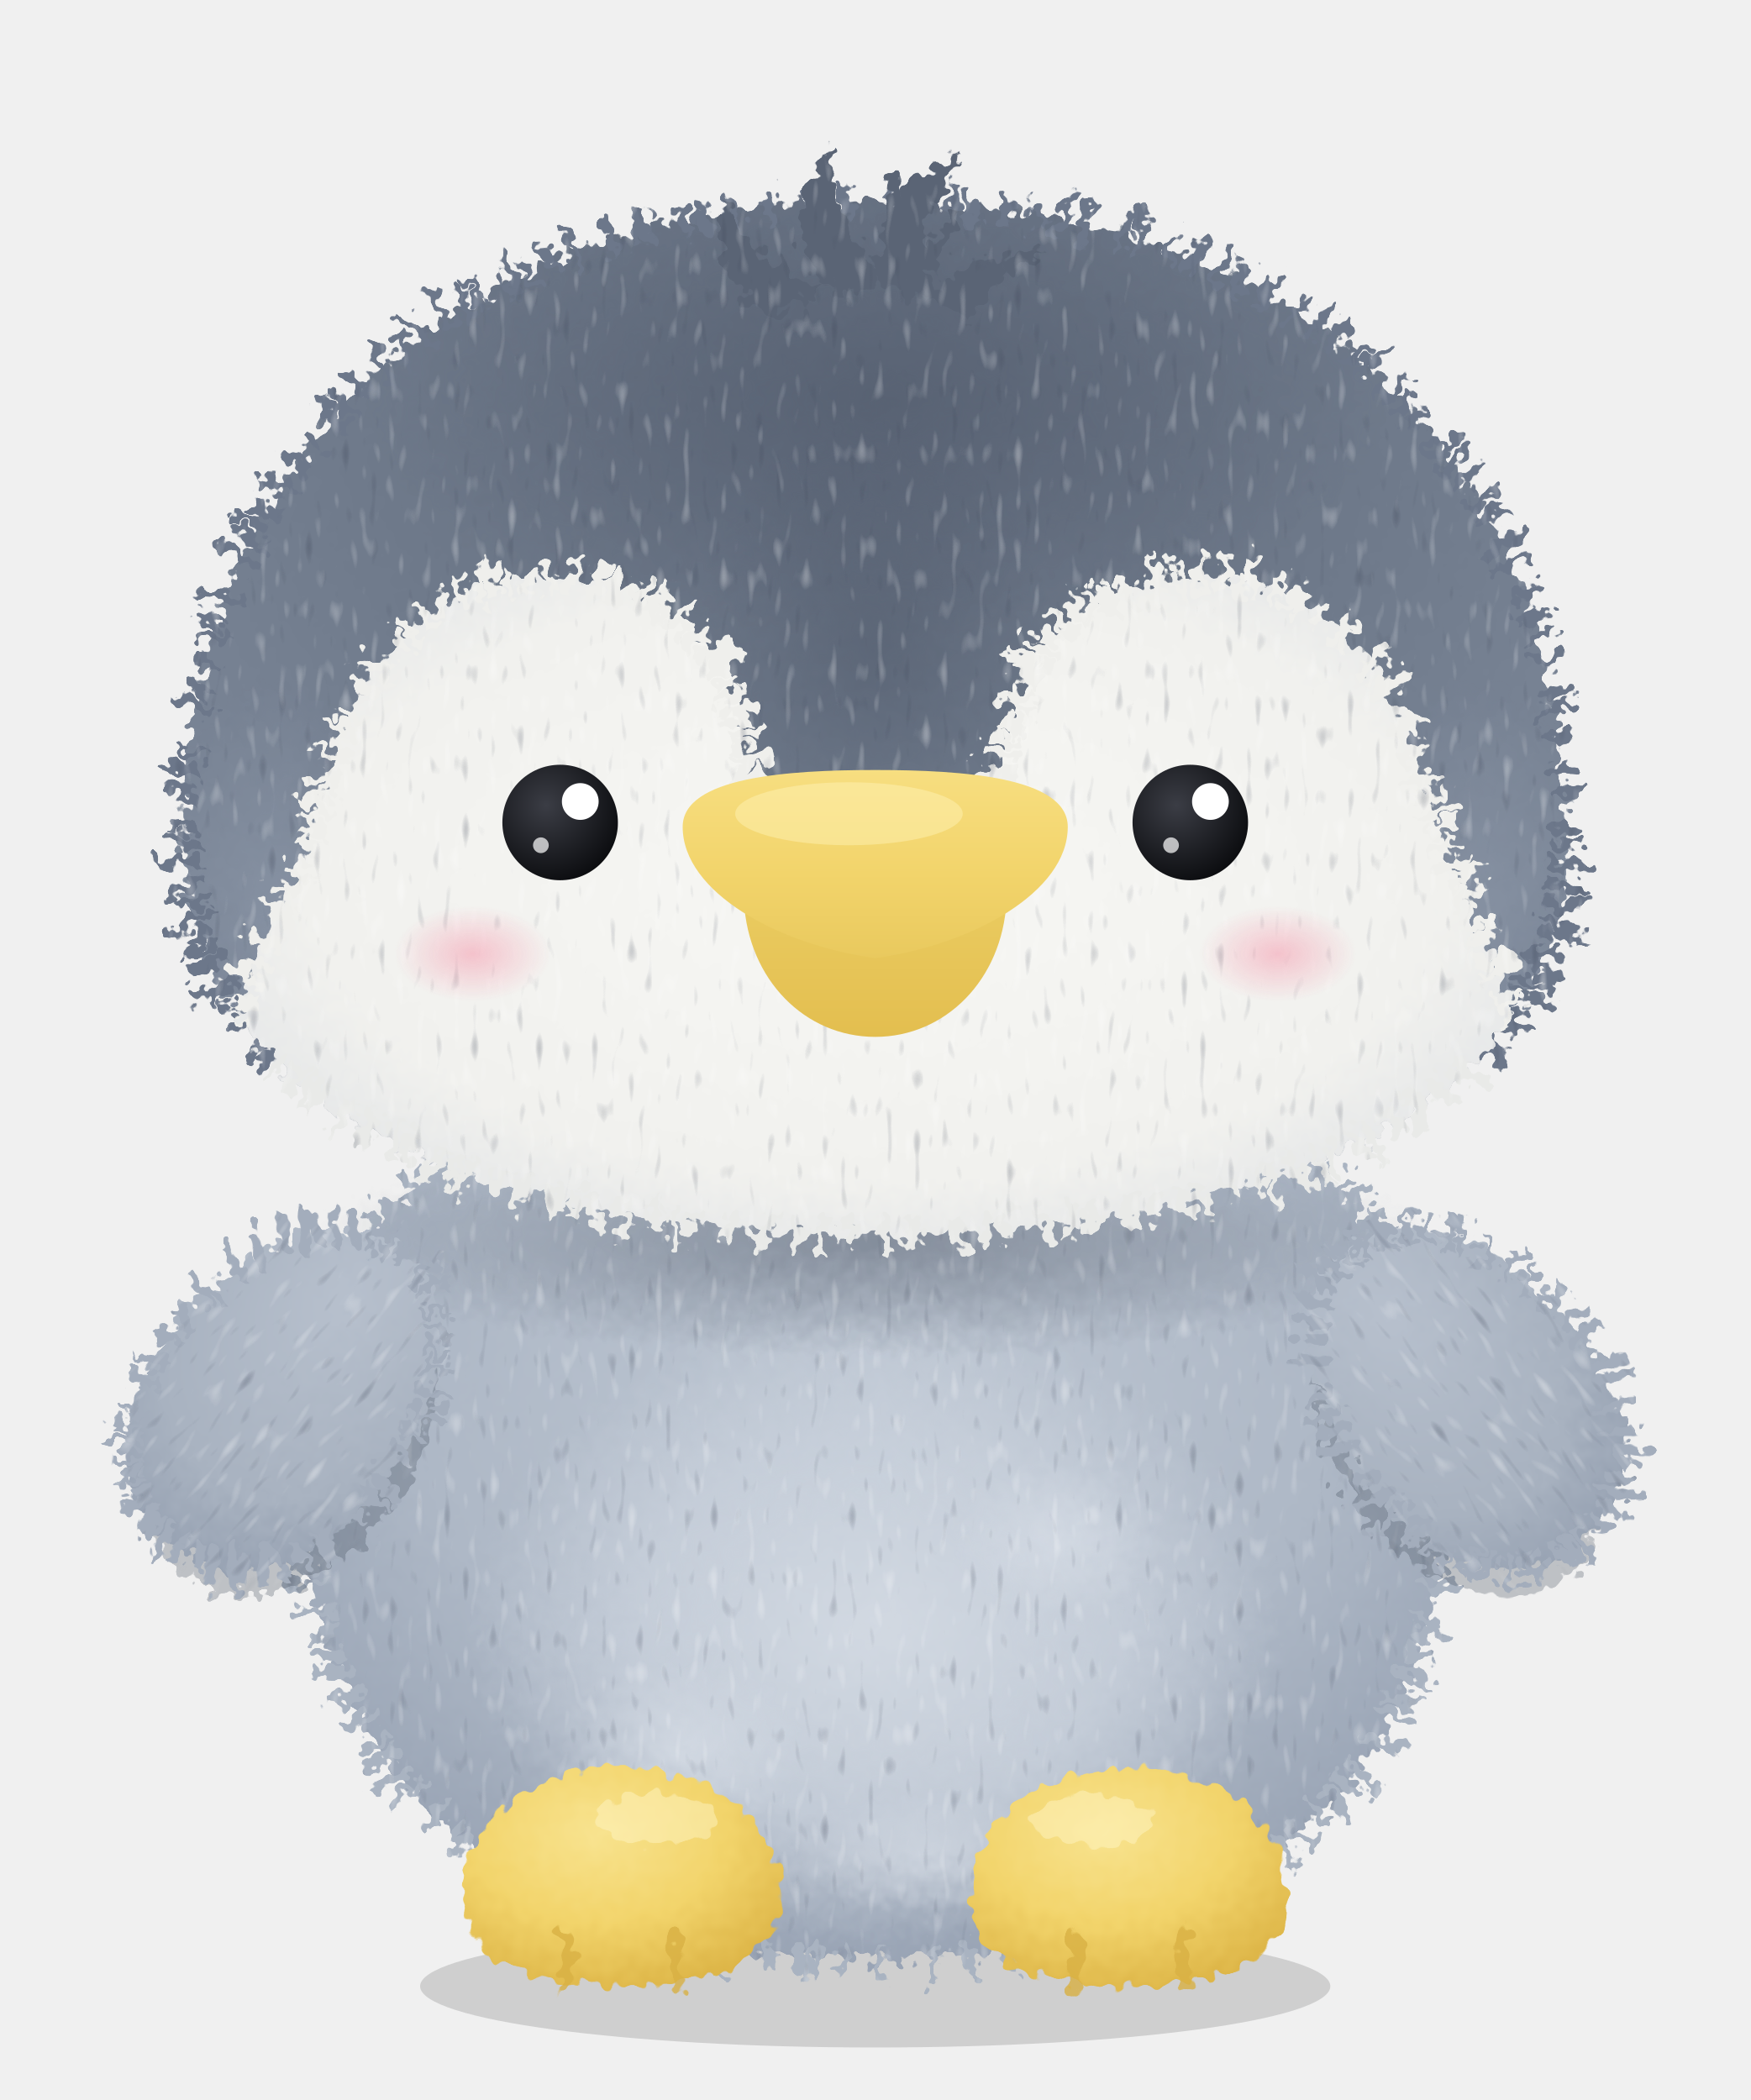
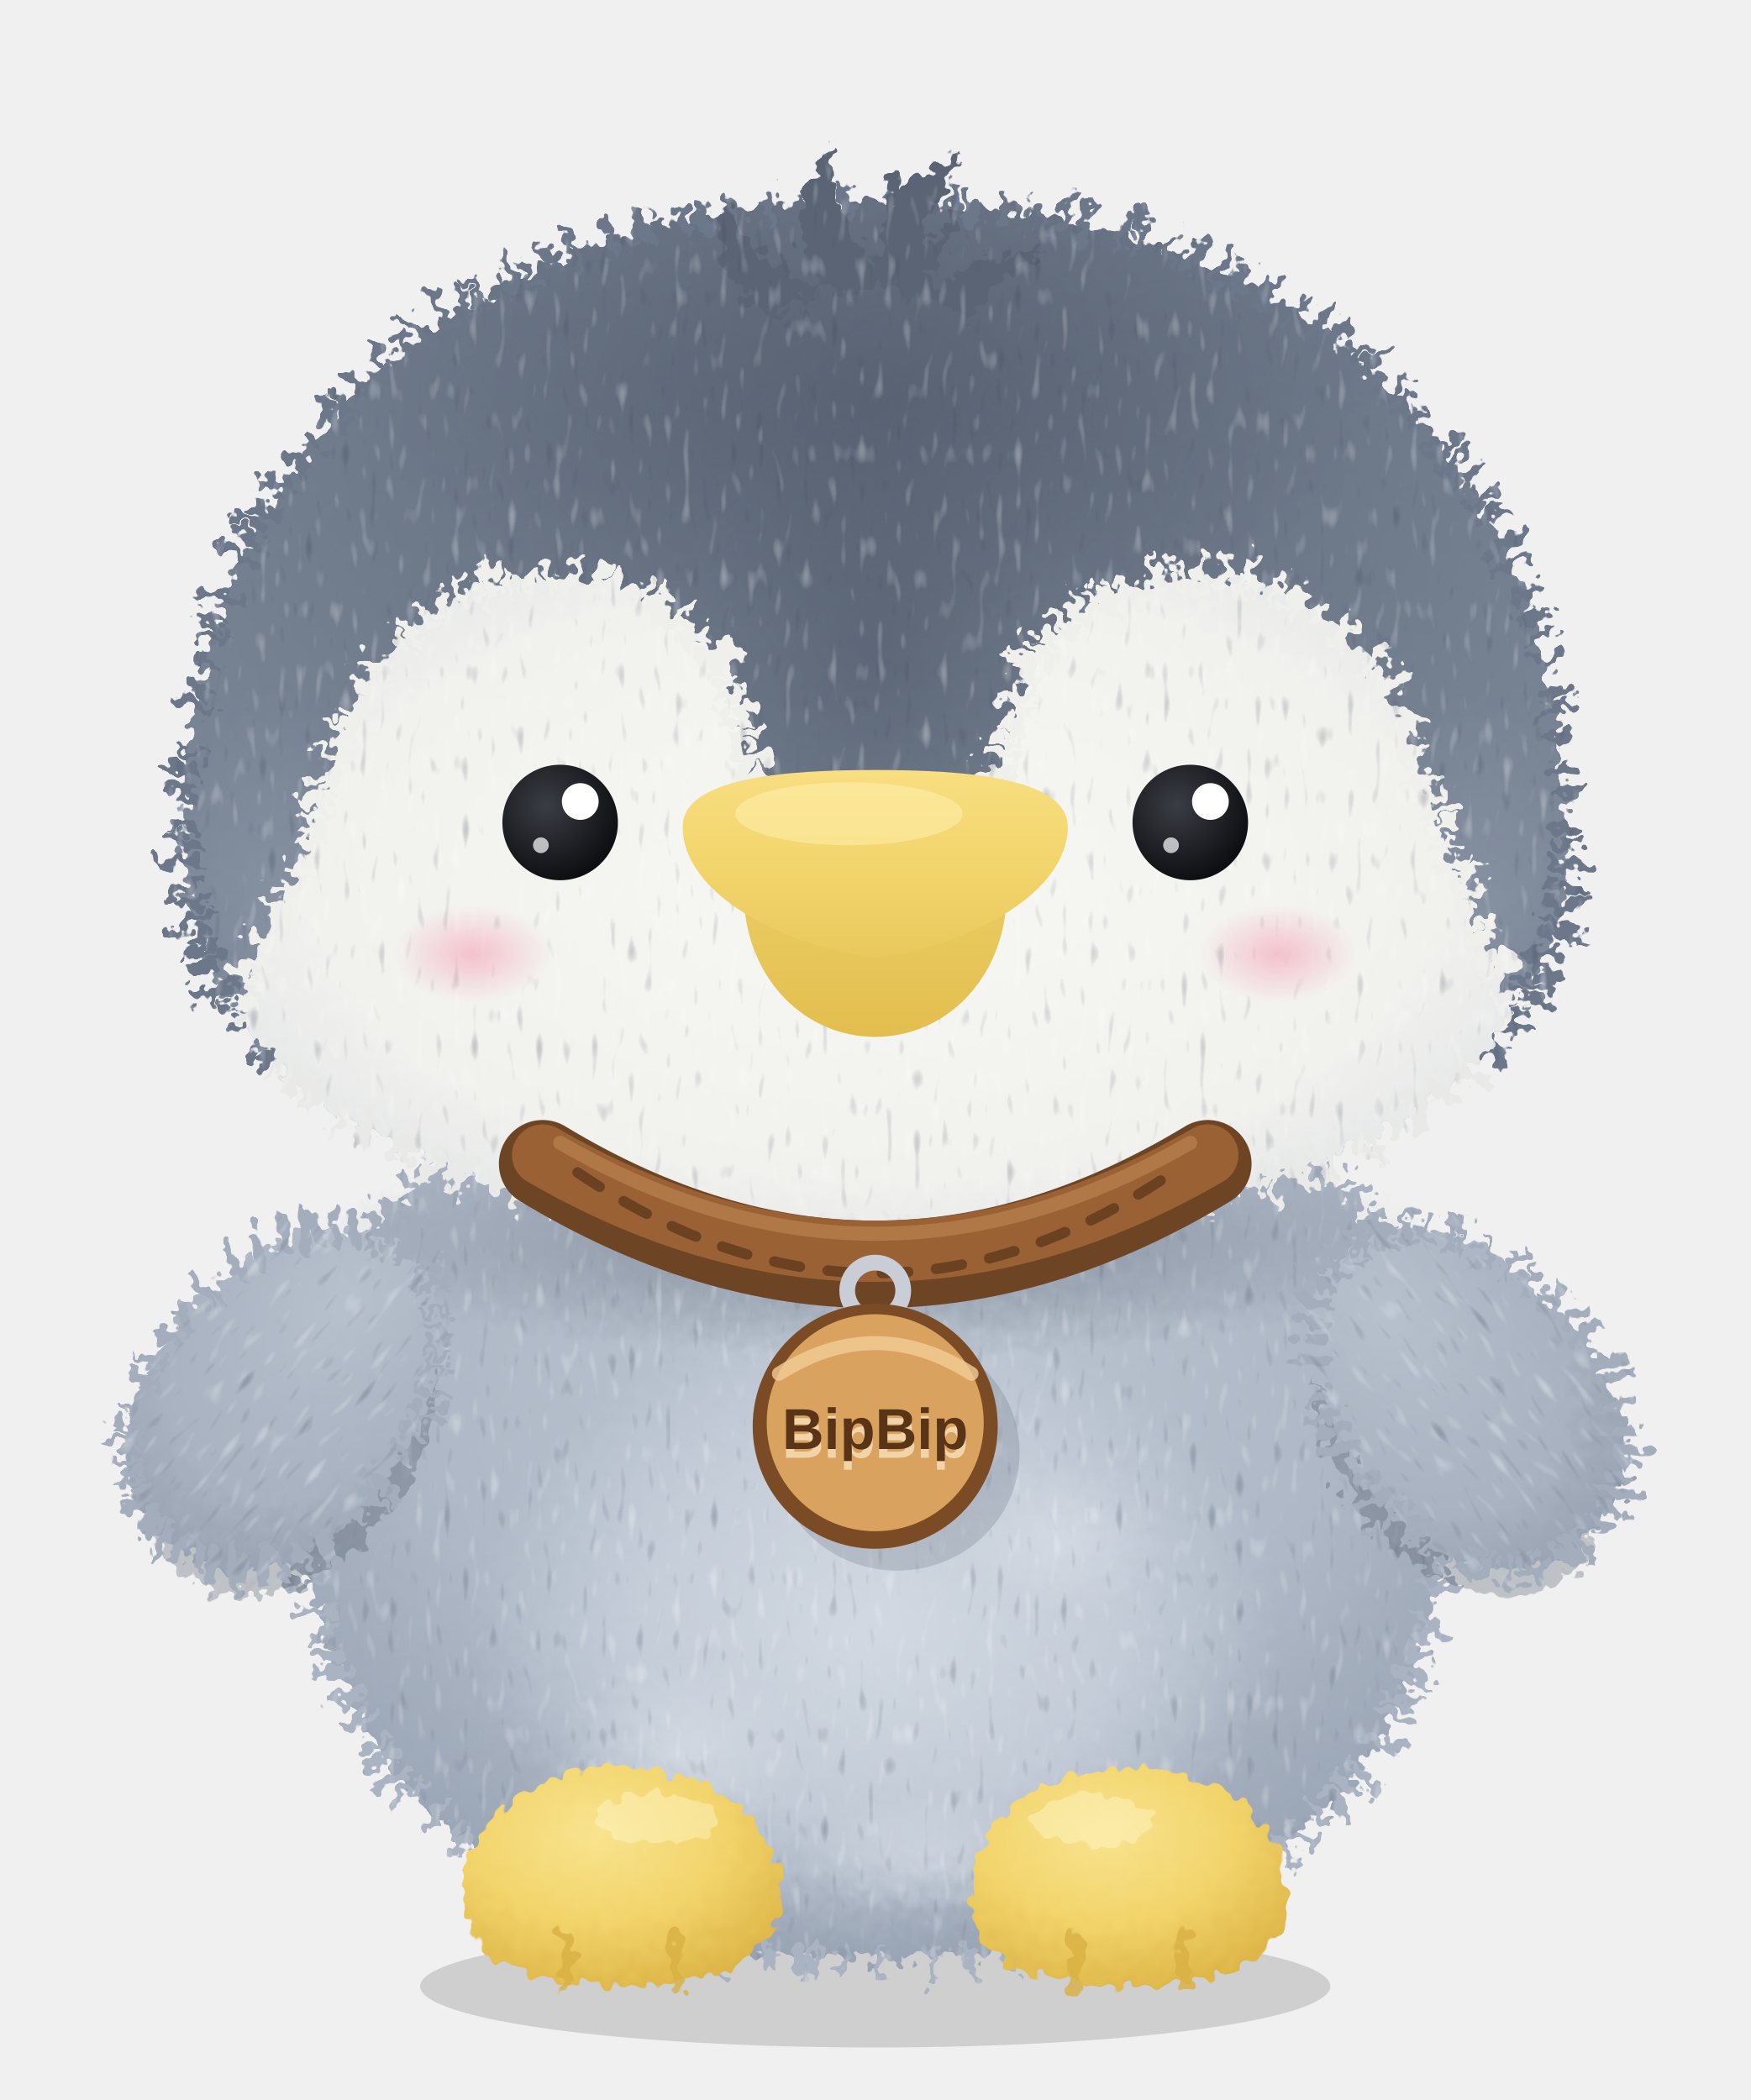
<svg xmlns="http://www.w3.org/2000/svg" class="pg" data-state="idle" width="200" height="240" viewBox="0 0 200 240" role="img" aria-label="Chim cánh cụt">
  <style>.pg-eyes-happy,.pg-eyes-closed,.pg-eyes-heart,.pg-brows,.pg-cap,.pg-fx&gt;*{opacity:0}.pg-flame{transform:scale(0)}.pg-mouth{transform:scaleY(0)}.pg-cheek{opacity:.55}.pg *{transform-box:view-box}.pg-flame{transform-origin:100px 227px}.pg-mouth{transform-origin:100px 107px}</style>
  <defs>
    <filter id="plush-fuzz" x="-8%" y="-8%" width="116%" height="116%" color-interpolation-filters="sRGB">
      <feTurbulence type="fractalNoise" baseFrequency="0.62" numOctaves="2" seed="4" result="n" />
      <feDisplacementMap in="SourceGraphic" in2="n" scale="4" xChannelSelector="R" yChannelSelector="G" result="d" />
      <feTurbulence type="fractalNoise" baseFrequency=".95 .28" numOctaves="1" seed="2" result="f" />
      <feColorMatrix in="f" values="0 0 0 0 1 0 0 0 0 1 0 0 0 0 1 1.4 0 0 0 -.86" result="h" />
      <feColorMatrix in="f" values="0 0 0 0 .22 0 0 0 0 .25 0 0 0 0 .32 0 -1.3 0 0 .45" result="l" />
      <feComposite in="h" in2="d" operator="in" result="h2" />
      <feComposite in="l" in2="d" operator="in" result="l2" />
      <feMerge>
        <feMergeNode in="d" />
        <feMergeNode in="l2" />
        <feMergeNode in="h2" />
      </feMerge>
    </filter>
    <filter id="plush-fuzz-s" x="-15%" y="-15%" width="130%" height="130%" color-interpolation-filters="sRGB">
      <feTurbulence type="fractalNoise" baseFrequency="0.7" numOctaves="1" seed="9" result="n" />
      <feDisplacementMap in="SourceGraphic" in2="n" scale="3" xChannelSelector="R" yChannelSelector="G" />
    </filter>
    <clipPath id="plush-headclip">
      <path d="M100 23 C148 23 179 52 179 96 C179 124 150 141 100 141 C50 141 21 124 21 96 C21 52 52 23 100 23 Z" />
    </clipPath>
    <radialGradient id="plush-head" cx="50%" cy="20%" r="80%">
      <stop offset="0" stop-color="#606A7B" />
      <stop offset="0.45" stop-color="#6E798A" />
      <stop offset="0.82" stop-color="#7C8798" />
      <stop offset="1" stop-color="#768193" />
    </radialGradient>
    <radialGradient id="plush-mask" cx="50%" cy="42%" r="62%">
      <stop offset="0" stop-color="#F7F7F4" />
      <stop offset="0.68" stop-color="#F1F1EE" />
      <stop offset="1" stop-color="#DDE0E4" />
    </radialGradient>
    <radialGradient id="plush-body" cx="50%" cy="38%" r="64%">
      <stop offset="0" stop-color="#BEC7D3" />
      <stop offset="0.62" stop-color="#AEB8C6" />
      <stop offset="1" stop-color="#97A2B3" />
    </radialGradient>
    <radialGradient id="plush-belly" cx="50%" cy="50%" r="50%">
      <stop offset="0" stop-color="#D2D9E2" />
      <stop offset="0.6" stop-color="#C9D1DC" stop-opacity="0.8" />
      <stop offset="1" stop-color="#C9D1DC" stop-opacity="0" />
    </radialGradient>
    <radialGradient id="plush-shade" cx="50%" cy="50%" r="50%">
      <stop offset="0" stop-color="#3E4757" stop-opacity="0.42" />
      <stop offset="1" stop-color="#3E4757" stop-opacity="0" />
    </radialGradient>
    <radialGradient id="plush-dark" cx="50%" cy="50%" r="50%">
      <stop offset="0" stop-color="#525C6D" stop-opacity="0.55" />
      <stop offset="1" stop-color="#525C6D" stop-opacity="0" />
    </radialGradient>
    <radialGradient id="plush-light" cx="50%" cy="50%" r="50%">
      <stop offset="0" stop-color="#8C97A8" stop-opacity="0.65" />
      <stop offset="1" stop-color="#8C97A8" stop-opacity="0" />
    </radialGradient>
    <radialGradient id="plush-mot" cx="50%" cy="50%" r="50%">
      <stop offset="0" stop-color="#DCE2EA" stop-opacity="0.55" />
      <stop offset="1" stop-color="#DCE2EA" stop-opacity="0" />
    </radialGradient>
    <radialGradient id="plush-wing" cx="45%" cy="20%" r="85%">
      <stop offset="0" stop-color="#B7C0CD" />
      <stop offset="0.7" stop-color="#A8B2C0" />
      <stop offset="1" stop-color="#949FB0" />
    </radialGradient>
    <radialGradient id="plush-foot" cx="42%" cy="30%" r="75%">
      <stop offset="0" stop-color="#F8E38F" />
      <stop offset="0.55" stop-color="#F2D46B" />
      <stop offset="1" stop-color="#DDB547" />
    </radialGradient>
    <radialGradient id="plush-eye" cx="38%" cy="35%" r="70%">
      <stop offset="0" stop-color="#3B3D45" />
      <stop offset="1" stop-color="#0B0C0F" />
    </radialGradient>
    <radialGradient id="plush-blush" cx="50%" cy="50%" r="50%">
      <stop offset="0" stop-color="#F59AAE" />
      <stop offset="1" stop-color="#F59AAE" stop-opacity="0" />
    </radialGradient>
    <linearGradient id="plush-beak" x1="0" y1="0" x2="0" y2="1">
      <stop offset="0" stop-color="#F7DE80" />
      <stop offset=".55" stop-color="#F2D46B" />
      <stop offset="1" stop-color="#E9C95E" />
    </linearGradient>
    <linearGradient id="plush-beakb" x1="0" y1="0" x2="0" y2="1">
      <stop offset="0" stop-color="#EACB60" />
      <stop offset="1" stop-color="#E3BE4F" />
    </linearGradient>
  </defs>
  <g transform="translate(100 228) scale(1.45 1.35) translate(-100 -228)">
    <g class="pg-flame">
      <path d="M100 18 C 128 58 176 80 170 150 C 166 200 132 228 100 228 C 68 228 34 200 30 150 C 26 104 58 92 70 52 C 80 80 90 66 100 18 Z" fill="#FF9600" />
      <path d="M100 70 C 118 100 150 116 146 160 C 143 196 124 216 100 216 C 76 216 57 196 54 160 C 52 128 74 120 80 96 C 88 112 94 100 100 70 Z" fill="#FFC800" />
    </g>
  </g>
  <ellipse class="pg-shadow" cx="100" cy="227" rx="52" ry="7" fill="rgba(0,0,0,.14)" />
  <g class="pg-root">
    <g class="pg-bodyg">
      <g filter="url(#plush-fuzz)">
        <path d="M100 120 C140 120 163 136 165 162 C168 198 148 224 100 224 C52 224 32 198 35 162 C37 136 60 120 100 120 Z" fill="url(#plush-body)" />
        <ellipse cx="100" cy="186" rx="46" ry="36" fill="url(#plush-belly)" />
        <ellipse cx="78" cy="200" rx="14" ry="10" fill="url(#plush-mot)" />
        <ellipse cx="121" cy="176" rx="12" ry="9" fill="url(#plush-mot)" />
        <ellipse cx="106" cy="212" rx="16" ry="7" fill="url(#plush-mot)" />
        <path d="M100.7 121.5l-0.5 -4.1M104.6 121.6l0.2 -3.8M108.1 121.7l0.8 -3.8M111.8 122l0.7 -3.6M115.4 122.4l0 -2.8M118.2 122.8l-0.5 -3.8M121.1 123.2l1.6 -3M124.2 123.8l0.6 -2.5M127.1 124.5l1.2 -3.5M129.2 125.1l2.1 -3.7M131.4 125.8l1.7 -2.6M133.8 126.6l0.4 -2.6M136.4 127.5l2.1 -2.3M138.8 128.6l2.4 -3M140.3 129.3l1.4 -2.5M143 130.7l0.9 -3.1M145.4 132.2l1 -2.2M146.7 133l2.9 -2.4M148.7 134.4l1.4 -2.2M150.1 135.6l1.8 -2.4M151.7 137.1l2.5 -2.3M153.2 138.5l2.9 -2.9M155.1 140.6l3 -2M156.1 141.9l2.9 -1.6M157.5 144l2.9 -1.3M158.2 145l2.8 -2.1M159.2 146.8l3.1 -0.8M160.4 149.3l2.6 -0.3M160.8 150.2l2.6 -1.9M161.5 152.2l3.9 -2M162.3 154.8l2.5 -0.7M162.8 156.8l2.7 0.5M163.2 159.3l4.2 0.3M163.5 161.5l3.8 -0.9M163.6 162.8l2.7 -1.2M163.7 165.8l3.5 -0.8M163.8 170.2l3.3 0.5M163.7 172.2l4.1 -0.4M163.5 175.4l4.2 -0.5M163.1 178.4l2.1 1.3M162.6 181.4l4.3 -0.3M162 184.5l2.3 1.7M161.4 186.6l3.7 0.5M160.7 188.6l2.5 1M159.9 190.8l3.4 1.9M158.5 194.1l3.5 0.4M157.7 195.6l4.1 1.2M156 198.6l4 1.3M154.3 201l2.5 3.3M152.7 203.1l3.1 2.3M151.7 204.2l2.2 3.2M149.7 206.3l2.1 1.8M147.2 208.6l2.5 2.4M145.5 210l2.6 2.8M143.1 211.7l2.4 2.2M141.3 212.8l1.2 4.3M138.4 214.5l1 4M136.5 215.4l2.3 2.9M133.2 216.9l0.7 3.4M129.5 218.2l1.8 2.9M127.4 218.9l0.4 2.6M124.1 219.8l0.8 3.3M120.3 220.7l0 3.1M118.4 221l0.4 2.9M114.4 221.6l1 3.7M110.6 222l0.5 3.6M107.1 222.3l-0.5 3.9M101 222.5l-0.4 4.1M96.8 222.5l-0.7 2.3M93.6 222.3l-1.1 3.7M91.1 222.2l0.8 2.6M87.1 221.8l0.9 2.6M82.4 221.2l0 4.3M79.9 220.7l-0.9 2.6M76.4 219.9l-1.9 2.8M72.8 219l-1.7 3.3M69.9 218l0 3.3M67.2 217.1l-2.5 3.2M64.6 215.9l-1.7 3.8M62 214.7l-1.5 2.3M59.4 213.3l-0.8 2.4M56.4 211.3l-1.9 2.8M53.8 209.4l-1.4 2M52.5 208.4l-0.6 2.5M50.5 206.5l-1.3 2.2M48.1 204l-3.3 2.1M46.9 202.6l-3.8 1.7M45.1 200.1l-3.1 1.9M44 198.6l-2.6 1.7M42.6 196.1l-3.3 1.2M41.3 193.6l-3.5 1M40.1 190.9l-4.1 0.4M39.4 189.1l-3.5 0.1M38.4 185.7l-2.6 1.8M37.9 184.1l-4.1 0.5M37.2 180.8l-4.3 0.1M36.9 178.9l-2.9 -0.3M36.6 176.3l-4.2 -0.3M36.3 172.5l-3.7 0.1M36.2 169.9l-4 -0.1M36.3 166.1l-2.8 -0.5M36.4 163.8l-3.1 0.6M36.6 160.9l-2.6 -1.2M36.9 158.4l-2.9 -0.9M37.3 156.3l-2.6 -0.1M37.9 154.2l-2.5 0.2M38.3 152.8l-2.1 -1.2M39.2 150.3l-2.7 -0.3M40 148.3l-3.7 -0.9M40.5 147.4l-3.7 -0.6M41.9 144.9l-2.7 -2.3M42.5 143.9l-2.2 -2.1M44.3 141.4l-2.5 -2.3M45.4 140l-2.4 -2.8M46.7 138.6l-2.6 -0.9M48.2 137.1l-1.7 -2.1M49.4 136l-1.6 -2.3M51.5 134.3l-2.9 -2.7M53.6 132.8l-1 -2.2M54.9 132l-1.7 -3.5M57.4 130.5l-0.3 -2.7M59.1 129.6l-1.9 -3.4M61.8 128.3l-1.1 -3.8M64.1 127.4l-2.2 -3.5M66.2 126.6l-1.7 -2.2M69.1 125.6l-2.3 -3.7M70.3 125.2l0.2 -3M74.2 124.2l-1.5 -4M75.9 123.8l-0.6 -2.3M79.3 123.2l-0.9 -2.5M82.1 122.7l-1.5 -2.6M84.4 122.4l0 -2.5M88.3 122l0.2 -3.9M91.6 121.8l-0.5 -3.7M95.1 121.6l0.5 -4.3M99.2 121.5l0.2 -3.7" fill="none" stroke="#A9B3C1" stroke-width="1.2" stroke-linecap="round" />
        <ellipse cx="100" cy="142" rx="64" ry="13" fill="url(#plush-shade)" />
      </g>
      <g filter="url(#plush-fuzz)">
        <path d="M100 23 C148 23 179 52 179 96 C179 124 150 141 100 141 C50 141 21 124 21 96 C21 52 52 23 100 23 Z" fill="url(#plush-head)" />
        <g clip-path="url(#plush-headclip)">
          <ellipse cx="100" cy="46" rx="58" ry="26" fill="url(#plush-dark)" />
          <ellipse cx="100" cy="74" rx="20" ry="26" fill="url(#plush-dark)" />
          <ellipse cx="32" cy="104" rx="14" ry="26" fill="url(#plush-light)" />
          <ellipse cx="168" cy="104" rx="14" ry="26" fill="url(#plush-light)" />
        </g>
        <path d="M102.4 24.5l-1 -2.7M105.7 24.6l0 -3.7M108.8 24.8l0.2 -3.1M111.3 25.1l-0.8 -2.5M115 25.5l-0.3 -3.1M118.8 26.1l-0.6 -2.7M120.7 26.5l1.7 -3.9M123.9 27.2l0.5 -4M127.6 28.2l1.9 -3.9M129.8 28.9l0.7 -4.5M133.7 30.2l0.1 -3.4M135.7 31l2.1 -3.4M138.6 32.2l2.4 -3.5M141.3 33.6l1.1 -3.2M143.7 34.9l2.8 -3.3M146.8 36.7l2.6 -2.4M149.3 38.4l2.8 -3M151.8 40.2l1.9 -3.3M153.6 41.6l2.6 -1.8M155 42.8l3 -2.9M157.8 45.4l2.8 -1.9M159.8 47.4l1.3 -2.1M160.9 48.6l1.9 -1.4M163.3 51.5l3.4 -1.6M165 53.8l2.9 -2.9M166.3 55.6l2.6 -2M167.7 57.9l3.4 -2M168.9 60.1l2.7 -2.2M170.4 63.1l3.4 -2.2M171.3 64.9l3.4 -1.4M172.8 68.6l3.2 -1.7M173.6 70.8l3.5 -0.8M174.4 73.5l2.4 -1.4M175 75.5l3 -0.5M175.9 79.7l3.6 -1M176.3 81.7l3 -1.4M176.7 84.4l2.4 -0.4M177.1 87.8l2.5 0.1M177.4 91l3.2 -1.1M177.5 95l2.9 -0.5M177.5 96.6l2.7 -0.1M177.4 98.6l3.6 0.4M177.1 101.2l4 0.6M176.8 103.2l3.9 -0.1M176.4 104.8l3.6 1.9M175.9 106.5l4.4 0.9M175.1 108.7l2.6 0M174.7 109.7l3.4 2.6M173.7 111.8l3.4 1.1M172.9 113.3l3.8 1.4M171.7 115.1l3 2.3M170.5 116.8l3 0.9M169.4 118.1l2.4 2.4M168.1 119.5l3.5 1.8M32 119.7l-2.3 1.7M30.6 118.1l-1.6 2.5M29 116.1l-2.6 1.5M27.9 114.6l-2.4 0.6M26.9 112.8l-4 1M26.4 112l-1.9 2.3M25.2 109.4l-2.9 1.8M24.7 108.2l-4 1M24 106.1l-2 1.6M23.5 104.5l-3.6 1.9M23.2 103l-3.3 0M22.8 100.7l-3.6 1.3M22.6 98.5l-4.5 0M22.5 96.7l-2.7 -0.9M22.5 95l-3.1 -0.5M22.6 91.3l-3.3 -1.3M22.8 88.2l-3.5 -0.7M23.1 85.7l-2.7 0.4M23.7 81.4l-2.8 -1.7M24.2 79l-2.5 -0.5M24.9 76.1l-2.2 -0.7M25.8 72.8l-3.3 -0.3M26.2 71.3l-3.6 -1M27.2 68.5l-4.3 -0.4M28.8 64.7l-3.2 -2.4M29.8 62.5l-3 -2.4M30.8 60.6l-3.4 -1.7M31.9 58.6l-2.7 -0.4M33.4 56.2l-3.4 -1.1M35.1 53.7l-2.3 -2.1M36.8 51.5l-1.9 -2.2M39 48.7l-2.3 -3.2M40.2 47.4l-2.1 -2.1M42.4 45.2l-2.7 -2.4M44.6 43.1l-2.2 -3.7M46.5 41.5l-1.1 -3.1M49.2 39.4l-3.1 -3.1M51.7 37.6l-2 -3.9M53.6 36.5l-1.2 -3.7M55.4 35.3l-1.8 -2.8M58.9 33.5l-1.4 -3.7M61.2 32.3l-1.4 -1.9M64.2 31.1l-2.4 -2.8M66.6 30.1l-2.6 -3.7M70.1 28.9l-1 -3.6M72.9 28.1l-0.2 -4.4M74.4 27.6l-1.3 -3.7M78.7 26.6l-0.7 -2.4M80.7 26.2l-0.9 -2.9M84.3 25.6l-1.6 -3M87.8 25.2l0.4 -3.3M92 24.8l-0.3 -2.4M94.9 24.6l-1 -3.7M97.4 24.5l-1.2 -3.2" fill="none" stroke="#6C778A" stroke-width="1.2" stroke-linecap="round" />
        <g clip-path="url(#plush-headclip)">
          <path d="M100 148 L24 148 L24 124 C28 112 34 100 37 90 C40 76 50 66 62 66 C74 66 82 72 84 80 C86 88 86 94 88 98 C92 104 96 106 100 106 C104 106 108 104 112 98 C114 94 114 88 116 80 C118 72 126 66 138 66 C150 66 160 76 163 90 C166 100 172 112 176 124 L176 148 Z" fill="url(#plush-mask)" />
          <path d="M25.7 123.7l-3.5 -0.4M26.8 120.5l-3.6 -1.5M27.2 119.4l-2.6 -1.5M28.1 117l-2.9 -0.6M29.1 114.6l-2.8 0.2M29.9 112.6l-3 -1.6M30.7 110.7l-4.1 -0.6M31.6 108.4l-3.1 -1.8M32.8 105.5l-2.6 -2.2M33.4 104.2l-2.7 -0.2M34.4 101.7l-2.8 -0.4M35 100l-2.2 -0.9M36.3 96.8l-2.2 -0.9M36.9 95.2l-1.9 -1.7M37.6 93.1l-3 -2.1M38.2 91.2l-2.4 -0.4M38.7 89.1l-2.8 0.2M39.4 86.8l-3.4 -1.4M40.4 84.1l-3.1 -2.2M41.3 82.1l-2.1 -0.6M42.7 79.5l-2.6 -2.3M43.9 77.7l-2 -2.2M44.8 76.4l-3.2 -1.1M46.5 74.5l-1.5 -1.5M47.9 73.1l-2.5 -1.6M49.6 71.8l-1.4 -2M50.9 70.8l-0.6 -2.2M53.2 69.6l-0.9 -3.7M55.2 68.7l-0.5 -3.6M56.8 68.2l-1.3 -3.7M58.8 67.8l-1.3 -2M60.5 67.6l0 -2.2M63.3 67.5l-1.1 -2.5M64.6 67.6l1.4 -3.4M67.5 68l1.7 -3.5M69.2 68.3l1.1 -3M70.2 68.6l0.7 -2.7M72.3 69.4l1.4 -2.8M74 70.1l1.9 -2.5M75.1 70.7l1 -3.9M76.2 71.4l2.9 -2.2M77.5 72.5l0.8 -2.1M78.5 73.4l2.4 -1.8M79.8 74.8l2.8 -1.1M80.4 75.6l3.6 -1.4M81.3 77.1l2.1 -1.9M81.9 78.5l1.9 -1.3M82.4 79.8l2.2 -0.5M82.8 81.5l2.3 0.5M83 82.3l3 -1.8M83.4 84.2l3.2 -1.2M83.6 85.3l2.8 -0.5M83.8 86.5l4.1 0.1M84.1 88.1l3.6 -1.7M84.2 88.8l3.1 -0.4M84.4 89.9l3.1 -1.1M84.6 91.2l3.4 0.2M84.8 92.3l2.1 -1.2M85 93.3l2.4 0.5M85.3 94.6l3.5 0M85.4 95.2l3.4 0M85.7 96.2l2.8 -1.2M86.1 97.5l3.6 -0.2M86.3 98l2.5 -0.1M113.6 98.1l-3.4 -0.5M113.9 97.4l-2.6 -1.6M114.3 96.3l-2.8 0.2M114.5 95.7l-2.6 -1.8M114.8 94.4l-3.4 -1.8M115 93.2l-3.6 -0.3M115.2 92.3l-3.4 -1.2M115.4 91.3l-3.3 -1M115.6 90.1l-2.3 -1.3M115.8 88.8l-2.5 -0.1M115.9 88.1l-3.9 0.1M116.2 86.6l-3.7 -1.1M116.4 85l-2.2 -0.8M116.7 83.6l-1.9 -1M116.9 82.6l-2.7 0.6M117.2 81.3l-2.7 -1.8M117.7 79.6l-3.5 0.1M118.1 78.4l-1.9 -2M118.5 77.4l-2.1 -1.4M119.3 76.1l-3.8 -1.5M120.1 74.9l-3.1 -2.1M121.5 73.4l-2.6 -1.1M122.5 72.5l-2.1 -2.1M123.8 71.5l-1.5 -3M124.9 70.7l-0.6 -2.9M126.4 69.9l-0.9 -1.9M127.3 69.5l-1.5 -2.7M129.5 68.7l-2 -2.6M131.6 68.2l-0.2 -4M132.9 67.9l-0.5 -3.3M135.1 67.6l-0.8 -3.7M137.2 67.5l0.4 -4M139.3 67.5l0.7 -3.7M141.5 67.8l0.5 -2.2M143 68.1l0.2 -4.1M145.3 68.9l1.1 -2.5M146.8 69.6l1.3 -1.8M148.2 70.3l0.7 -3.1M149.9 71.4l1.6 -1.9M152.2 73.3l2 -3.3M153.2 74.2l1.3 -2.8M155.4 76.7l3.1 -2.2M156.7 78.6l3.9 -1.5M157.4 79.6l3.1 -1.8M159 82.7l2.7 -0.3M159.5 83.8l3.7 -1.8M160.5 86.6l1.9 -1.3M161.2 89.1l3.7 0M161.8 91.2l3.3 -0.3M162.5 93.3l4 -0.9M163.2 95.3l2.8 -1.4M163.9 97.1l2 -0.8M164.7 99.2l2.9 -0.4M165.6 101.5l3.3 -2.3M166.3 103.3l3.2 -1.9M167.3 105.9l2.9 -0.7M168.2 107.9l2.2 -1.9M169 109.9l3.1 -0.6M169.8 111.8l3.1 -2.2M171.1 115l2.8 -0.9M171.8 116.7l2.9 -1M172.3 118.2l3.1 -0.1M173.4 121.1l3.3 -1.2M174 122.8l2.8 -1.1" fill="none" stroke="#EFEFEC" stroke-width="1.2" stroke-linecap="round" />
        </g>
        <path d="M166.6 121l2.8 2.7M165.6 121.9l2.6 1.9M163.6 123.6l2.3 2.5M161.8 124.9l0.9 3.3M160.8 125.6l1.8 3.4M158.4 127.2l1.6 2.3M156.1 128.5l1.7 3.7M154.3 129.4l2.3 3M152.2 130.4l0.3 3M149.8 131.5l2.1 3.3M147.3 132.4l2.3 3.1M144.9 133.3l0.8 3.7M143.4 133.8l0.6 2.3M139.9 134.8l1.4 1.8M136.8 135.6l1.5 2.9M134.4 136.2l1.9 3M131.6 136.8l0.9 2.5M128.9 137.2l0.5 3.2M125.1 137.8l-0.6 2.6M122.6 138.2l-0.6 3.2M119 138.6l1.2 3.7M115 138.9l-0.5 2.3M112.8 139.1l0 2.5M109 139.3l1.1 3.5M104.6 139.4l-0.6 2.9M101.2 139.5l-0.2 3.5M97.3 139.5l0 2.4M93.7 139.4l0.4 3.5M91.2 139.3l-0.2 3.7M87.9 139.1l-0.5 3.4M83.9 138.9l-1.2 2.6M79.8 138.5l-1 2.4M76.6 138.1l0.3 3.9M74.9 137.8l0 2.4M71 137.2l0.4 4.1M67.7 136.6l0.4 3.2M66.2 136.3l-0.8 2.9M63.5 135.7l-0.5 2.9M60.2 134.8l-1.3 2.8M57.7 134.1l-1.7 1.7M54.3 133l-2.1 3M52.5 132.3l-0.6 2.5M50.6 131.6l-2.5 2.9M47.1 130.1l-0.9 2.3M45.5 129.3l-0.7 2.9M43.1 128.1l-1.6 3.3M42.1 127.5l-1.1 3.2M39.9 126.1l-2.3 3.2M37.5 124.4l-1.8 1.4M36 123.3l-1.3 3.5M34.7 122.2l-2.3 2.7M32.7 120.4l-1.4 2" fill="none" stroke="#E9EAE8" stroke-width="1.2" stroke-linecap="round" />
        <g transform="translate(0 4)">
          <path d="M95 30 C90 24 90 17 95 13 C95 19 98 24 101 28 Z M100 28 C100 21 103 15 110 14 C106 19 105 24 107 30 ZM88 32 C83 29 81 24 83 19 C85 24 89 27 94 29 Z M106 30 C110 26 115 24 119 25 C115 27 112 30 111 33 Z" fill="#5A6475" />
          <path d="M97 29l-4 -10M101 28l1 -11M104 30l5 -9M92 31l-7 -6" fill="none" stroke="#5A6475" stroke-width="1.6" stroke-linecap="round" />
        </g>
      </g>
+       <g class="pg-collar">
+         <path d="M62 133 Q100 156 138 133" fill="none" stroke="#6E4524" stroke-width="10" stroke-linecap="round" />
+         <path d="M62 132 Q100 154 138 132" fill="none" stroke="#9A6234" stroke-width="7" stroke-linecap="round" />
+         <path d="M64 130.6 Q100 151.4 136 130.6" fill="none" stroke="#B9824E" stroke-width="1.6" stroke-linecap="round" opacity=".7" />
+         <path d="M66 134 Q100 157 134 134" fill="none" stroke="#5A371B" stroke-width="1.2" stroke-dasharray="3 3.2" stroke-linecap="round" opacity=".75" />
+       </g>
+       <g class="pg-tag">
+         <ellipse cx="102.5" cy="166" rx="14" ry="13.5" fill="#3E4757" opacity=".18" />
+         <circle cx="100" cy="147.5" r="3.2" fill="none" stroke="#C9CED6" stroke-width="1.8" />
+         <circle cx="100" cy="163" r="14" fill="#7A4B25" />
+         <circle cx="100" cy="162.6" r="12.4" fill="#D9A25F" />
+         <path d="M89 157 Q100 150 111 157" fill="none" stroke="#F2CD94" stroke-width="1.6" stroke-linecap="round" opacity=".8" />
+         <g font-family="Arial Rounded MT Bold, Arial, sans-serif" font-weight="900" font-size="6.6" text-anchor="middle">
+           <text x="100" y="166.6" fill="#F6DDB5" opacity=".85">BipBip</text>
+           <text x="100" y="165.6" fill="#5A3417">BipBip</text>
+         </g>
+       </g>
      <g transform="translate(100 33) rotate(-6) scale(1.1) translate(-100 -44)">
        <g class="pg-cap">
          <path d="M76 44 L76 56 Q100 68 124 56 L124 44 Z" fill="#1B2440" />
          <path d="M56 42 L100 24 L144 42 L100 60 Z" fill="#26325A" />
          <path d="M100 42 L136 47 L137 64" fill="none" stroke="#FFC800" stroke-width="3" stroke-linecap="round" />
          <circle cx="137" cy="66" r="4" fill="#FFC800" />
          <circle cx="100" cy="42" r="3.5" fill="#FFC800" />
        </g>
      </g>
      <g class="pg-face">
        <g class="pg-brows" fill="none" stroke="#23262E" stroke-width="3.2" stroke-linecap="round">
          <path class="pg-brow-l" d="M57.5 83.5 Q64 81 70.5 83" />
          <path class="pg-brow-r" d="M129.5 83 Q136 81 142.5 83.5" />
        </g>
        <g class="pg-eye pg-eye-l">
          <g class="pg-pupil">
            <circle cx="64" cy="94" r="6.6" fill="url(#plush-eye)" />
            <circle cx="66.3" cy="91.6" r="2.1" fill="#fff" />
            <circle cx="61.8" cy="96.6" r=".9" fill="#fff" opacity=".7" />
          </g>
        </g>
        <g class="pg-eye pg-eye-r">
          <g class="pg-pupil">
            <circle cx="136" cy="94" r="6.6" fill="url(#plush-eye)" />
            <circle cx="138.3" cy="91.6" r="2.1" fill="#fff" />
            <circle cx="133.8" cy="96.6" r=".9" fill="#fff" opacity=".7" />
          </g>
        </g>
        <g class="pg-eyes-happy" fill="none" stroke="#23262E" stroke-width="3.4" stroke-linecap="round">
          <path d="M57 97 Q64 87 71 97" />
          <path d="M129 97 Q136 87 143 97" />
        </g>
        <g class="pg-eyes-closed" fill="none" stroke="#23262E" stroke-width="3" stroke-linecap="round">
          <path d="M57 93 Q64 100 71 93" />
          <path d="M129 93 Q136 100 143 93" />
        </g>
        <g class="pg-eyes-heart" fill="#FF4B6E">
          <g transform="translate(64 95) scale(.78)">
            <path class="pg-heart-eye" d="M0 6 C -14 -4 -8 -16 0 -8 C 8 -16 14 -4 0 6 Z" />
          </g>
          <g transform="translate(136 95) scale(.78)">
            <path class="pg-heart-eye" d="M0 6 C -14 -4 -8 -16 0 -8 C 8 -16 14 -4 0 6 Z" />
          </g>
        </g>
        <ellipse class="pg-cheek pg-cheek-l" cx="54" cy="109" rx="9" ry="5.5" fill="url(#plush-blush)" />
        <ellipse class="pg-cheek pg-cheek-r" cx="146" cy="109" rx="9" ry="5.5" fill="url(#plush-blush)" />
        <ellipse class="pg-mouth" cx="100" cy="112" rx="9" ry="6" fill="#8B1E3F" />
        <path class="pg-beak-bot" d="M85 103 C92 107.5 108 107.5 115 103 C114.5 112 108 118.5 100 118.5 C92 118.5 85.5 112 85 103 Z" fill="url(#plush-beakb)" />
        <g class="pg-beak-top">
          <path d="M78 94.5 C78 88.8 90 88 100 88 C110 88 122 88.8 122 94.5 C122 102 111 108 100 109.5 C89 108 78 102 78 94.5 Z" fill="url(#plush-beak)" />
          <ellipse cx="97" cy="93" rx="13" ry="3.6" fill="#FFF3B8" opacity=".45" />
        </g>
      </g>
      <g class="pg-wing-l">
        <g transform="translate(33 159.2) rotate(38)" filter="url(#plush-fuzz)">
          <ellipse cx="3.5" cy="4" rx="14" ry="20" fill="#3E4757" opacity=".28" />
          <path d="M0 -21 C9 -21 15 -10 15 2 C15 15 8 22 0 22 C-8 22 -15 15 -15 2 C-15 -10 -9 -21 0 -21 Z" fill="url(#plush-wing)" />
          <path d="M0.6 -19.5l-0.4 -2.5M3.3 -18.9l0.5 -3.9M4.6 -18.3l1.8 -2.6M6.2 -17.2l2.2 -1.1M7.8 -15.6l2.4 -1.2M9.3 -13.7l2.2 -0.8M10.4 -11.8l2.4 -1.7M11.4 -9.6l3.8 -0.6M12.3 -7l3.4 -1.4M12.7 -5.1l2.2 -0.7M13.1 -2.9l2.3 0.8M13.5 1.2l3.7 0.9M13.5 3.2l3.3 0.3M13.1 6.9l2.6 -0.5M12.5 9.7l3.5 1.8M12.1 10.9l3.7 1.1M11 13.3l3.1 1M9.6 15.6l2.7 0.6M9 16.3l1.8 2.2M7.5 17.8l1.7 2.9M6.3 18.7l2.5 2.6M4.6 19.6l1.5 3.2M3 20.1l1.2 1.9M1.2 20.4l-0.2 2.8M-1.1 20.4l0.3 3.3M-2.4 20.3l-0.9 2.4M-3.9 19.8l0.3 2.5M-5.9 18.9l-0.9 3.1M-7.4 17.8l-1.2 2.7M-8.4 17l-2.1 1.2M-10 15.1l-3.4 1.7M-11.2 13.1l-1.8 1.7M-11.8 11.7l-2.2 1.2M-12.8 8.5l-2.4 0.8M-13.2 6l-2.9 1.4M-13.5 2.9l-2.6 0.6M-13.5 0.9l-2.5 -0.3M-13.2 -2.5l-3.4 -1.1M-12.9 -4.2l-2.4 0.3M-12.2 -7.2l-3.4 -1.6M-11.4 -9.5l-3 -2.4M-9.9 -12.8l-2.9 -2.2M-8.8 -14.4l-2.2 -2.5M-7.6 -15.8l-3.2 -1.9M-6.3 -17.1l-2 -1.8M-4.5 -18.4l-2.1 -1.8M-3 -19l-0.3 -2.5M-1.4 -19.4l0.4 -3.1" fill="none" stroke="#A3ADBC" stroke-width="1.2" stroke-linecap="round" />
        </g>
      </g>
      <g class="pg-wing-r">
        <g transform="translate(167 159.2) rotate(-38)" filter="url(#plush-fuzz)">
          <ellipse cx="-3.5" cy="4" rx="14" ry="20" fill="#3E4757" opacity=".28" />
          <path d="M0 -21 C9 -21 15 -10 15 2 C15 15 8 22 0 22 C-8 22 -15 15 -15 2 C-15 -10 -9 -21 0 -21 Z" fill="url(#plush-wing)" />
          <path d="M0.6 -19.5l1.3 -2.3M3.2 -18.9l1 -3.8M4.2 -18.5l0.5 -3M5.9 -17.4l2 -2.6M7.4 -16.1l1.6 -2.1M9 -14.1l2.8 -2.2M9.9 -12.8l2.5 -2.6M11.3 -9.8l2 -2.1M12.2 -7.1l3.1 -1.6M12.8 -4.7l2.7 -1.4M13.3 -1.6l3.5 -0.9M13.5 1l3 0M13.4 3.9l3.6 -0.8M13.1 6.7l3.7 1.4M12.8 8.5l3.6 1.3M11.8 11.8l2.6 0.6M10.7 13.9l2.2 1.6M9.6 15.6l2.7 2.4M9 16.3l1.2 2.4M7.4 17.8l1.3 1.6M6.1 18.8l2.2 2.6M4.7 19.5l1.2 2.8M2.8 20.2l0.7 2.1M0.5 20.5l-0.6 3.6M-0.8 20.5l-1 2.6M-2.5 20.2l0.2 2.3M-4.4 19.7l-1.9 2.7M-5.7 19l-0.9 3.2M-7.1 18.1l-2.4 2.7M-8.7 16.7l-2.8 1.1M-9.8 15.3l-2 1.4M-11.3 12.8l-3.3 1.6M-12.1 10.9l-2.5 0.6M-12.8 8.5l-2.6 1.3M-13.2 6l-3.8 0.8M-13.5 3.7l-3.8 -0.5M-13.5 1.1l-2.7 0M-13.2 -2.8l-3 -1.3M-12.7 -5.2l-3.1 -1M-12.2 -7.3l-3.4 -0.2M-11.4 -9.6l-3.4 -0.4M-10 -12.5l-2.5 -2.2M-8.7 -14.5l-1.9 -1.6M-7.8 -15.7l-1.2 -2.2M-5.9 -17.4l-2.3 -3M-4.4 -18.4l-0.8 -3.7M-2.9 -19l0 -2.4M-0.8 -19.5l-0.7 -2.9" fill="none" stroke="#A3ADBC" stroke-width="1.2" stroke-linecap="round" />
        </g>
      </g>
    </g>
    <g class="pg-foot-l">
      <g filter="url(#plush-fuzz-s)">
        <path d="M53 218 C52 208 61 202 71 202 C81 202 90 208 89 218 C88 225 80 227 71 227 C62 227 54 225 53 218 Z" fill="url(#plush-foot)" />
        <path d="M64.5 227 q1 -4 0 -6 M77.5 227 q-1 -4 0 -6" fill="none" stroke="#D8B044" stroke-width="1.4" stroke-linecap="round" opacity=".8" />
        <ellipse cx="75" cy="208" rx="7" ry="3" fill="#FFF6C8" opacity=".45" />
      </g>
    </g>
    <g class="pg-foot-r">
      <g filter="url(#plush-fuzz-s)">
        <path d="M111 218 C110 208 119 202 129 202 C139 202 148 208 147 218 C146 225 138 227 129 227 C120 227 112 225 111 218 Z" fill="url(#plush-foot)" />
        <path d="M122.5 227 q1 -4 0 -6 M135.5 227 q-1 -4 0 -6" fill="none" stroke="#D8B044" stroke-width="1.4" stroke-linecap="round" opacity=".8" />
        <ellipse cx="125" cy="208" rx="7" ry="3" fill="#FFF6C8" opacity=".45" />
      </g>
    </g>
  </g>
  <g class="pg-fx">
    <g transform="translate(-9 -3)">
      <path class="pg-tear" d="M68 104 C 64 112 62 116 68 119 C 74 116 72 112 68 104 Z" fill="#5BC0F8" />
    </g>
    <g transform="translate(4 -2)">
      <path class="pg-sweat" d="M156 52 C 150 62 148 68 156 71 C 164 68 162 62 156 52 Z" fill="#8FD3FF" />
    </g>
    <g class="pg-zzz" fill="#7C8CC4" font-family="Arial Rounded MT Bold, Arial, sans-serif" font-weight="900">
      <text class="pg-z" x="134" y="60" font-size="16" style="--d:0s">Z</text>
      <text class="pg-z" x="134" y="60" font-size="20" style="--d:1s">Z</text>
      <text class="pg-z" x="134" y="60" font-size="24" style="--d:2s">Z</text>
    </g>
    <g class="pg-question">
      <circle cx="164" cy="34" r="17" fill="#fff" stroke="#CFD6EA" stroke-width="3" />
      <circle cx="146" cy="56" r="4" fill="#fff" stroke="#CFD6EA" stroke-width="2" />
      <text x="164" y="42" text-anchor="middle" font-size="22" font-weight="900" font-family="Arial, sans-serif" fill="#1CB0F6">?</text>
    </g>
    <g class="pg-exclaim">
      <text x="168" y="46" text-anchor="middle" font-size="34" font-weight="900" font-family="Arial, sans-serif" fill="#FF4B4B">!</text>
    </g>
    <g class="pg-hearts" fill="#FF4B6E">
      <g transform="translate(40 70) scale(1.2)">
        <path class="pg-heart" d="M0 6 C -14 -4 -8 -16 0 -8 C 8 -16 14 -4 0 6 Z" style="--d:0s" />
      </g>
      <g transform="translate(162 60) scale(1.5)">
        <path class="pg-heart" d="M0 6 C -14 -4 -8 -16 0 -8 C 8 -16 14 -4 0 6 Z" style="--d:.4s" />
      </g>
      <g transform="translate(150 110) scale(1)">
        <path class="pg-heart" d="M0 6 C -14 -4 -8 -16 0 -8 C 8 -16 14 -4 0 6 Z" style="--d:.8s" />
      </g>
      <g transform="translate(50 120) scale(1.3)">
        <path class="pg-heart" d="M0 6 C -14 -4 -8 -16 0 -8 C 8 -16 14 -4 0 6 Z" style="--d:1.1s" />
      </g>
    </g>
    <g class="pg-sparkles" fill="#FFC800">
      <g transform="translate(30 60)">
        <path class="pg-sparkle" d="M0 -9 L2.6 -2.6 L9 0 L2.6 2.6 L0 9 L-2.6 2.6 L-9 0 L-2.6 -2.6 Z" style="--d:0s" />
      </g>
      <g transform="translate(172 70) scale(1.3)">
        <path class="pg-sparkle" d="M0 -9 L2.6 -2.6 L9 0 L2.6 2.6 L0 9 L-2.6 2.6 L-9 0 L-2.6 -2.6 Z" style="--d:.15s" />
      </g>
      <g transform="translate(160 150) scale(.8)">
        <path class="pg-sparkle" d="M0 -9 L2.6 -2.6 L9 0 L2.6 2.6 L0 9 L-2.6 2.6 L-9 0 L-2.6 -2.6 Z" style="--d:.3s" />
      </g>
      <g transform="translate(36 160)">
        <path class="pg-sparkle" d="M0 -9 L2.6 -2.6 L9 0 L2.6 2.6 L0 9 L-2.6 2.6 L-9 0 L-2.6 -2.6 Z" style="--d:.45s" />
      </g>
    </g>
    <g class="pg-confettis">
      <rect class="pg-confetti" x="14" y="-6" width="7" height="11" rx="2" fill="#58CC02" style="--d:0.00s;--r:0deg;--x:-15px" />
      <rect class="pg-confetti" x="27" y="-16" width="7" height="11" rx="2" fill="#1CB0F6" style="--d:0.12s;--r:47deg;--x:-5px" />
      <rect class="pg-confetti" x="40" y="-26" width="7" height="11" rx="2" fill="#FF4B4B" style="--d:0.24s;--r:94deg;--x:5px" />
      <rect class="pg-confetti" x="53" y="-6" width="7" height="11" rx="2" fill="#FFC800" style="--d:0.36s;--r:141deg;--x:15px" />
      <rect class="pg-confetti" x="66" y="-16" width="7" height="11" rx="2" fill="#CE82FF" style="--d:0.48s;--r:8deg;--x:-15px" />
      <rect class="pg-confetti" x="79" y="-26" width="7" height="11" rx="2" fill="#FF9600" style="--d:0.00s;--r:55deg;--x:-5px" />
      <rect class="pg-confetti" x="92" y="-6" width="7" height="11" rx="2" fill="#58CC02" style="--d:0.12s;--r:102deg;--x:5px" />
      <rect class="pg-confetti" x="105" y="-16" width="7" height="11" rx="2" fill="#1CB0F6" style="--d:0.24s;--r:149deg;--x:15px" />
      <rect class="pg-confetti" x="118" y="-26" width="7" height="11" rx="2" fill="#FF4B4B" style="--d:0.36s;--r:16deg;--x:-15px" />
      <rect class="pg-confetti" x="131" y="-6" width="7" height="11" rx="2" fill="#FFC800" style="--d:0.48s;--r:63deg;--x:-5px" />
      <rect class="pg-confetti" x="144" y="-16" width="7" height="11" rx="2" fill="#CE82FF" style="--d:0.00s;--r:110deg;--x:5px" />
      <rect class="pg-confetti" x="157" y="-26" width="7" height="11" rx="2" fill="#FF9600" style="--d:0.12s;--r:157deg;--x:15px" />
      <rect class="pg-confetti" x="170" y="-6" width="7" height="11" rx="2" fill="#58CC02" style="--d:0.24s;--r:24deg;--x:-15px" />
      <rect class="pg-confetti" x="183" y="-16" width="7" height="11" rx="2" fill="#1CB0F6" style="--d:0.36s;--r:71deg;--x:-5px" />
    </g>
  </g>
</svg>
